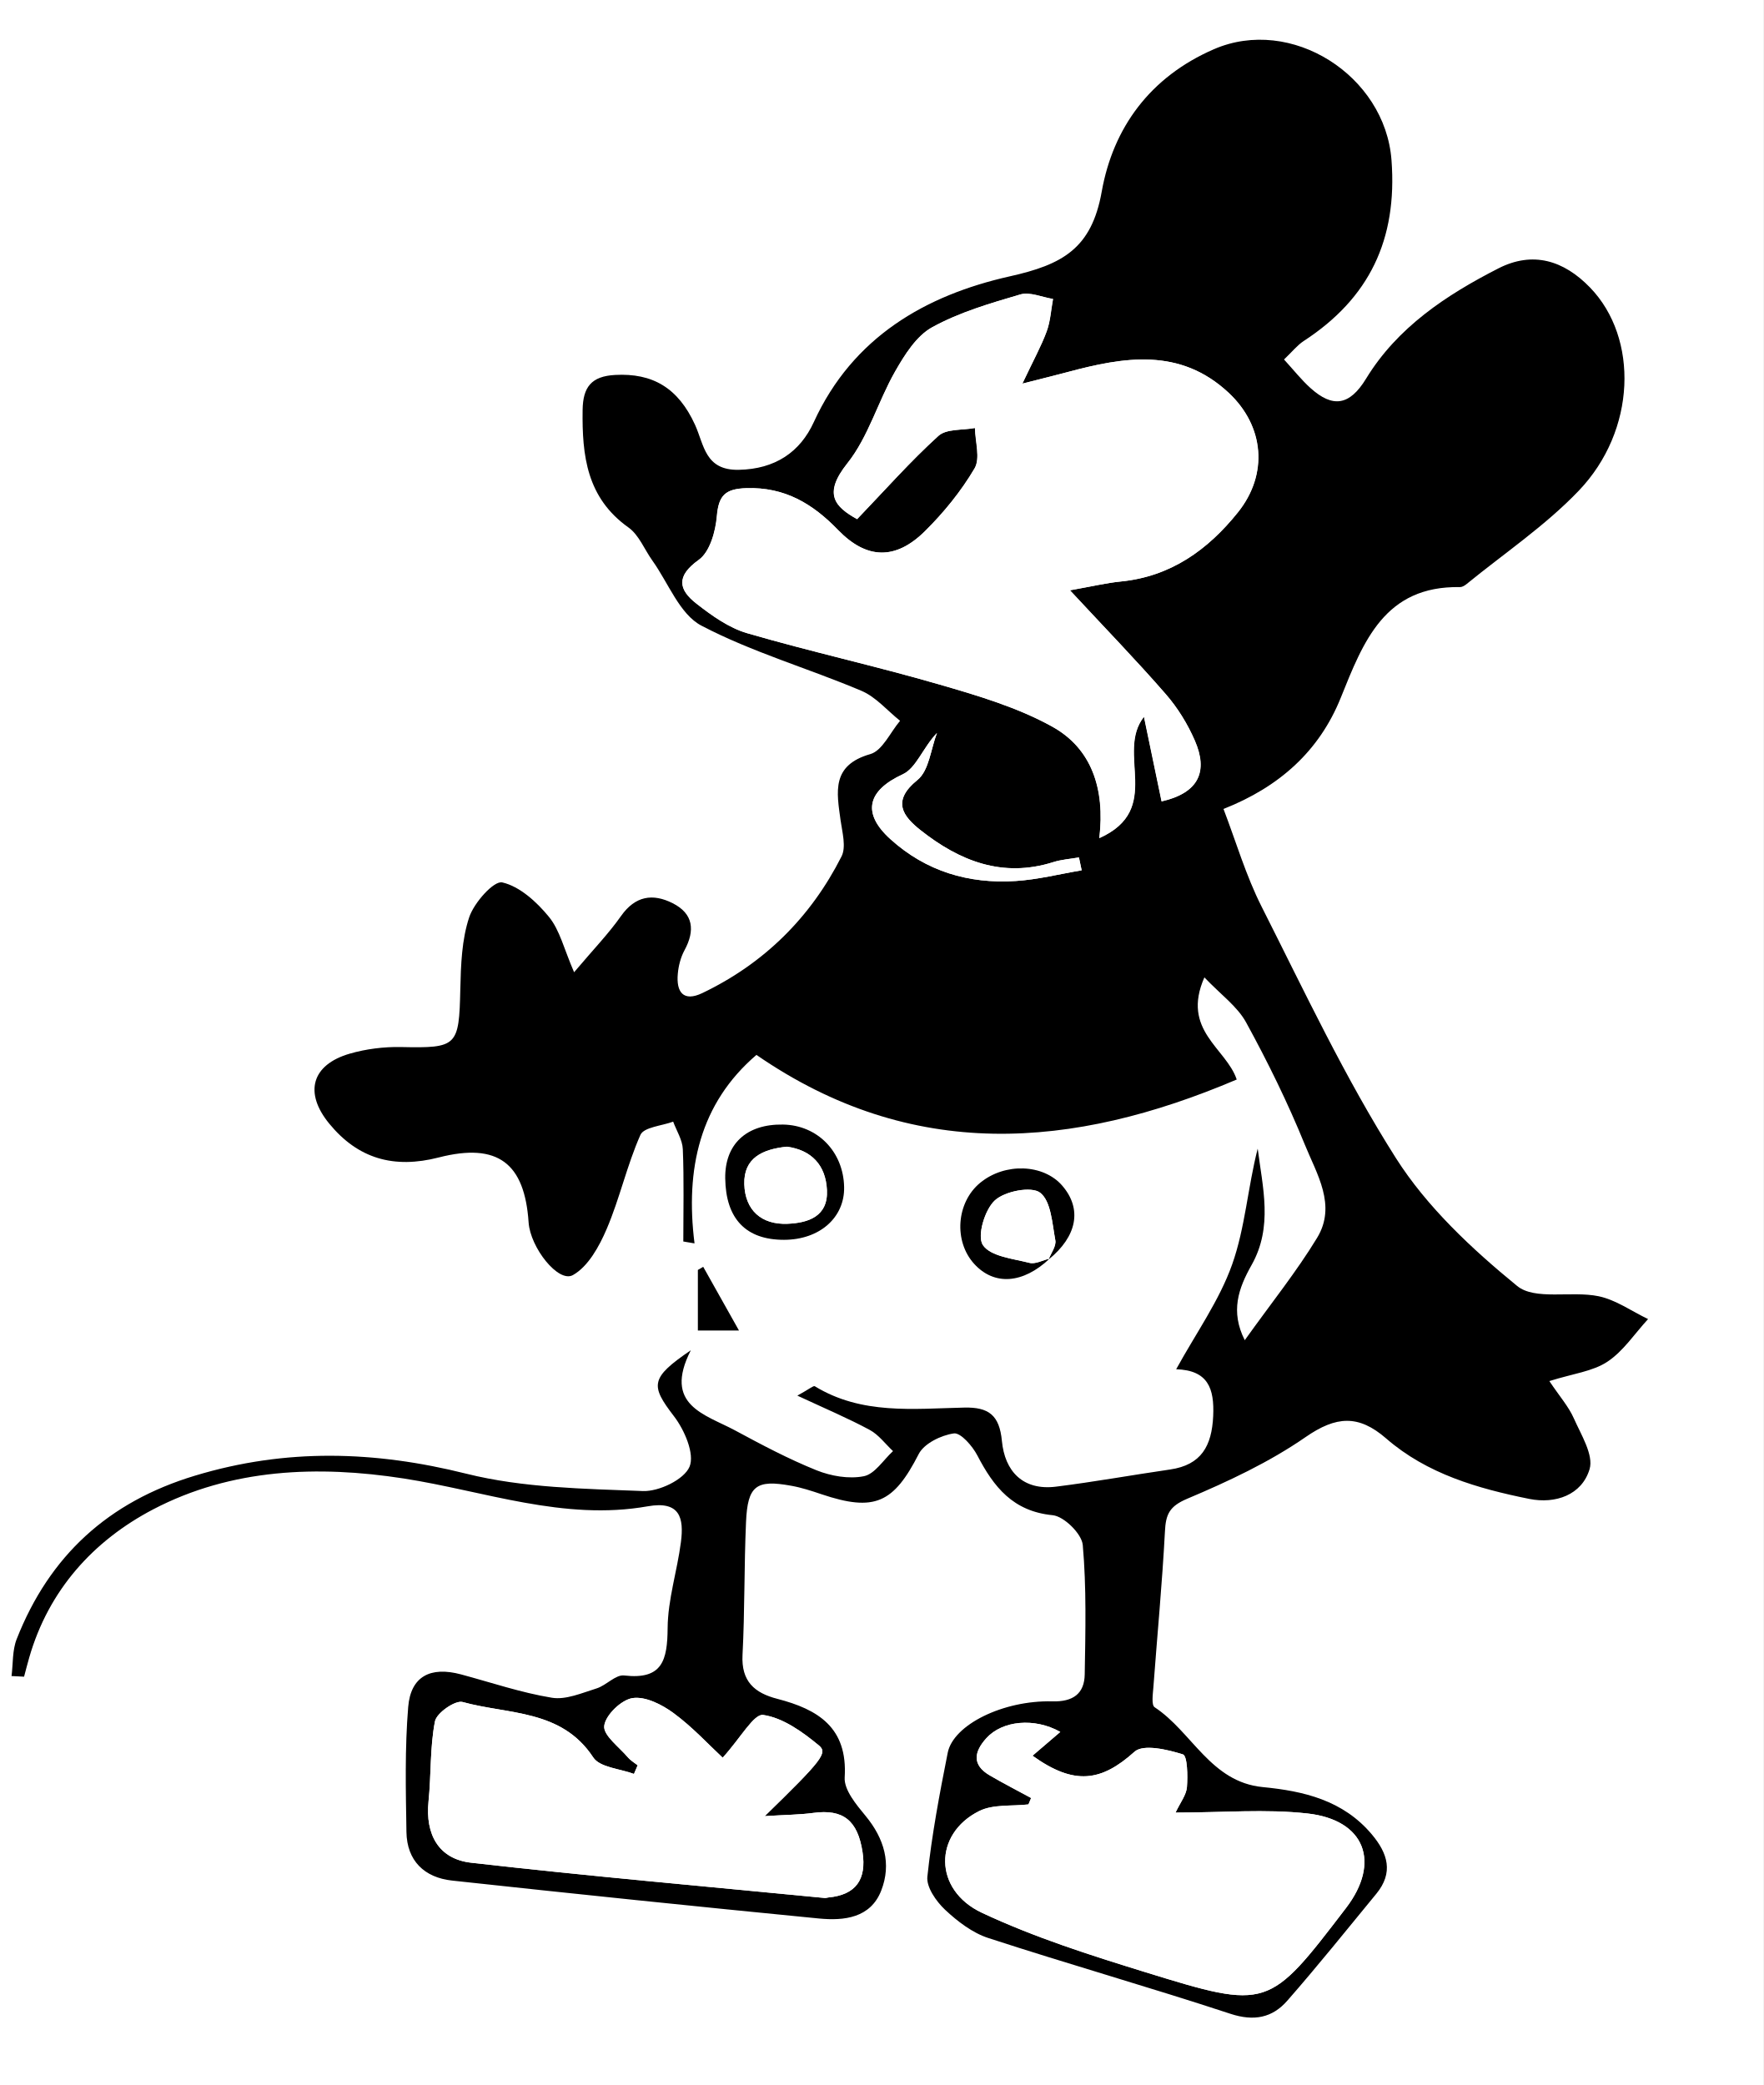
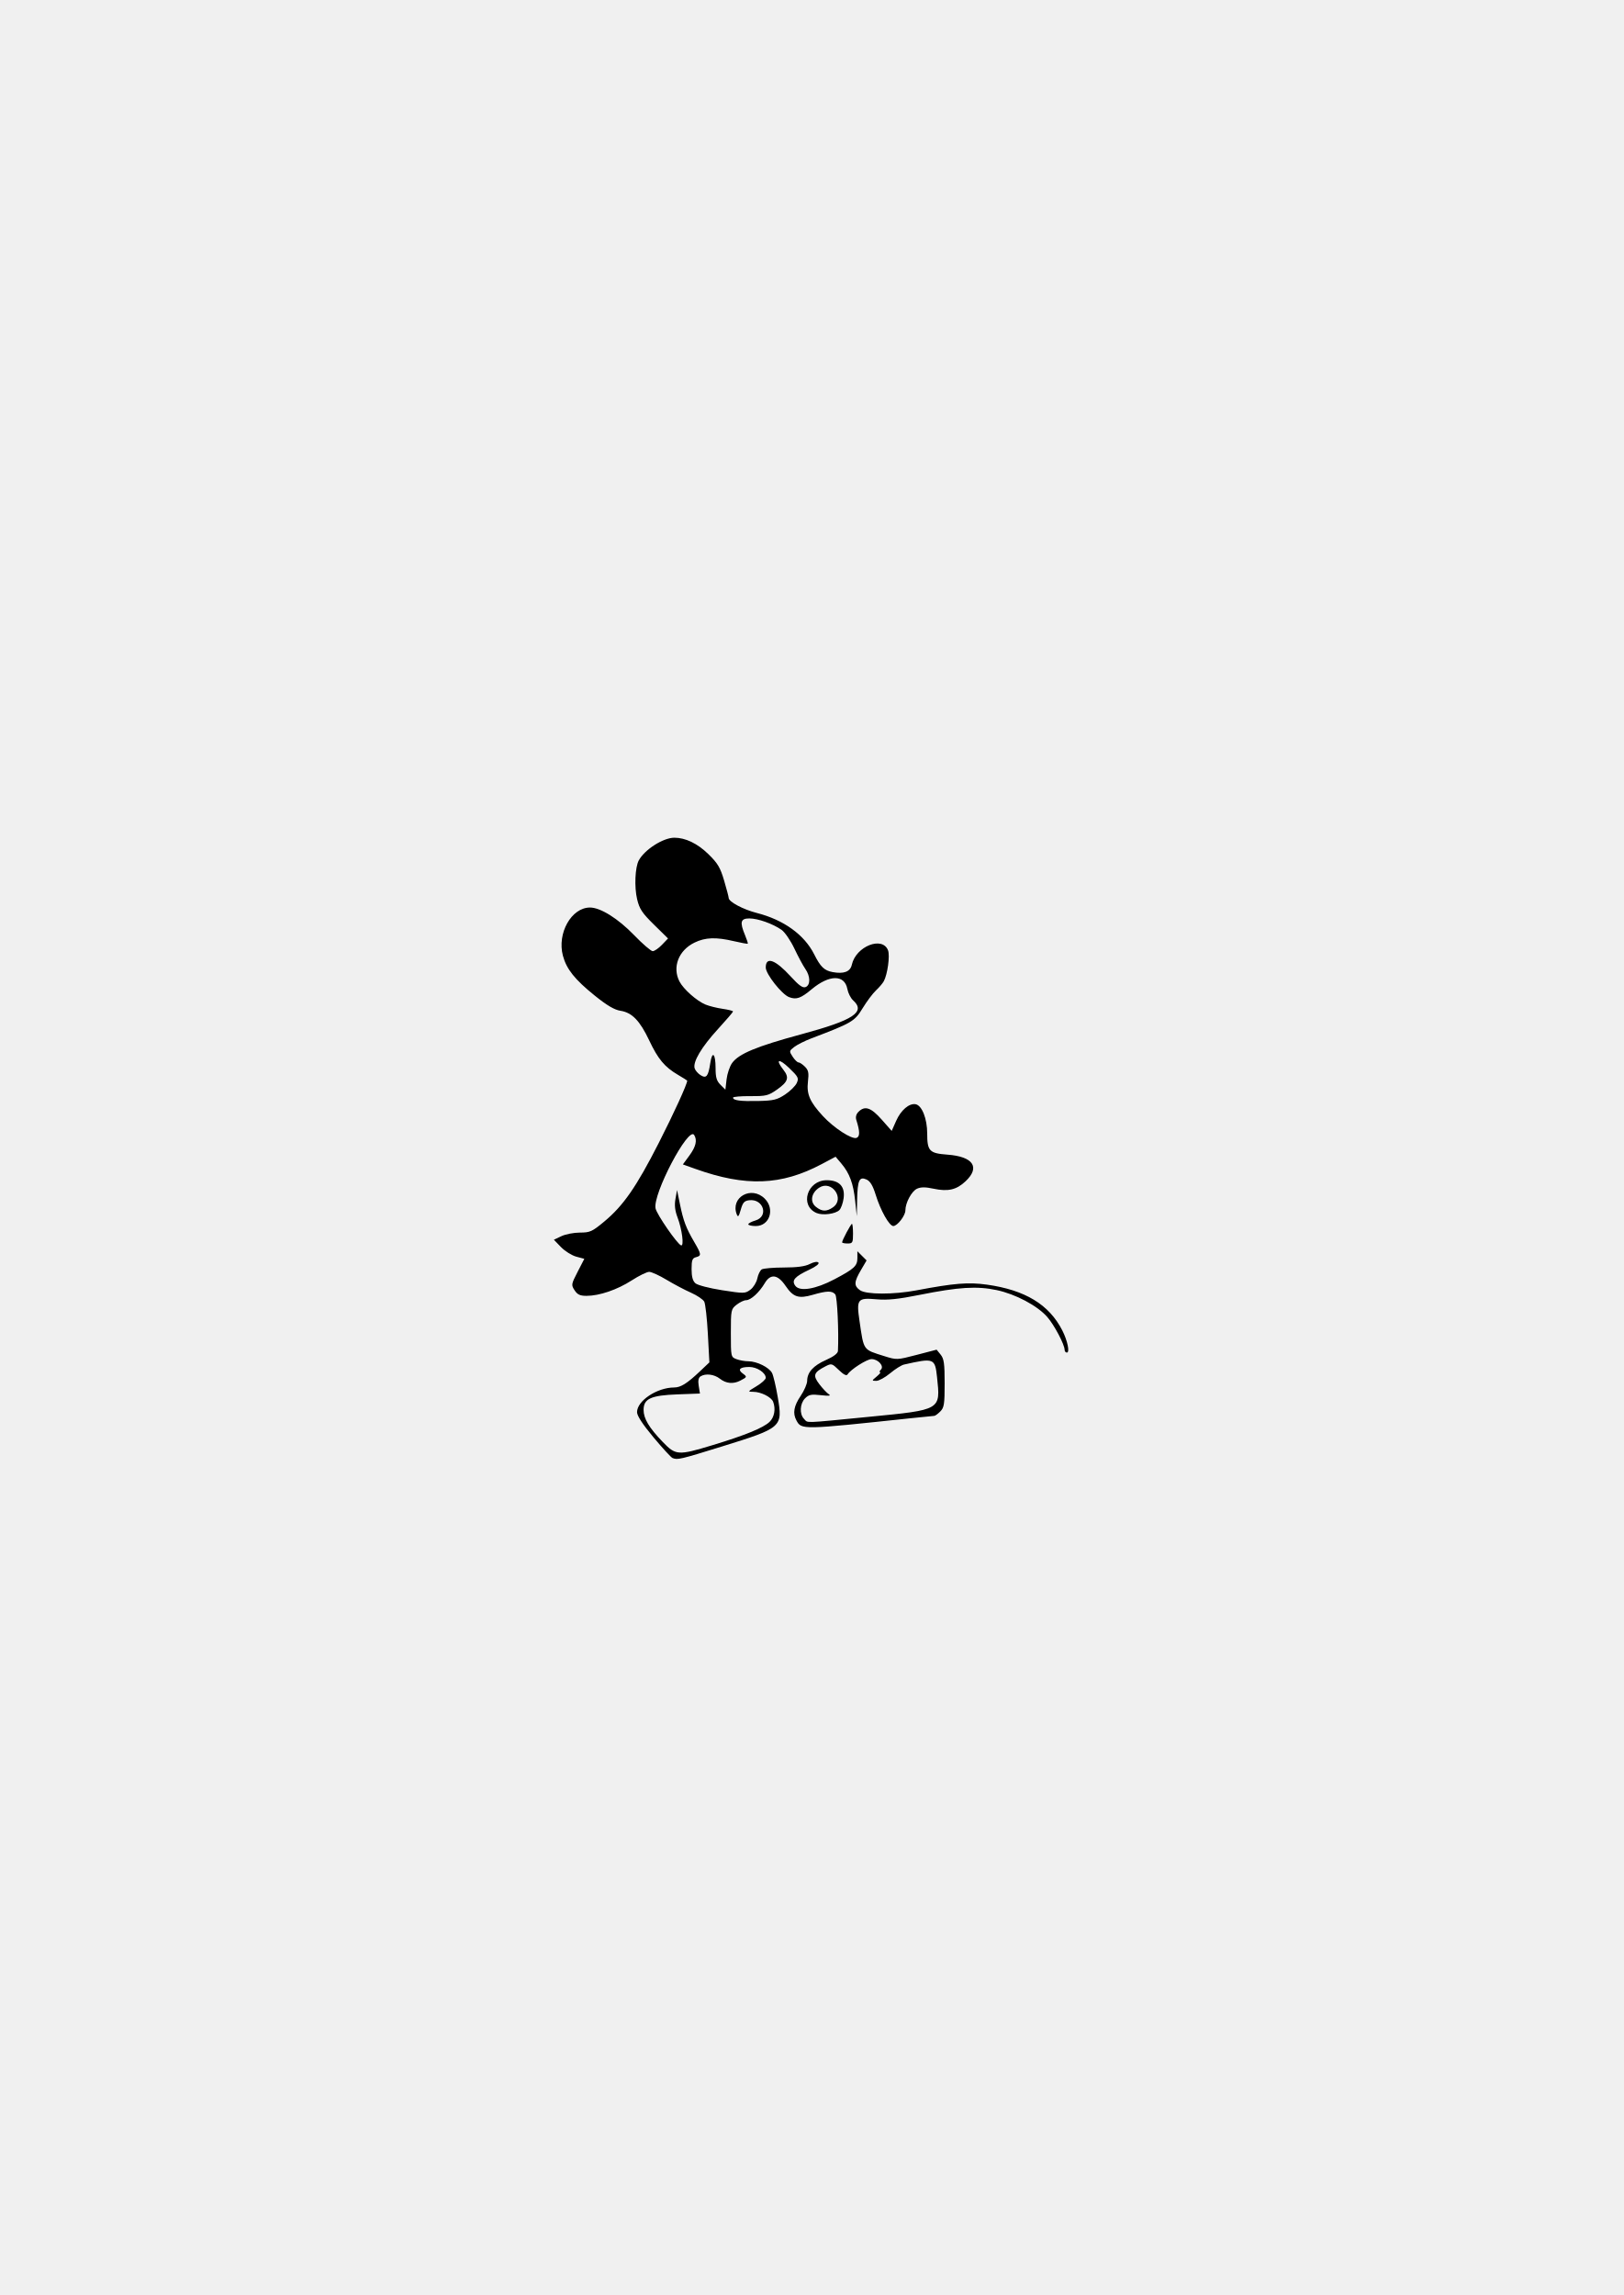
- <svg xmlns="http://www.w3.org/2000/svg" id="Layer_1" viewBox="0 0 252 298">
-   <defs>
-     <style>.cls-1,.cls-2{stroke-width:0px;}.cls-2{fill:#fff;}</style>
-   </defs>
-   <path class="cls-2" d="M252,298H0V0h252v298ZM149.85,180.04c4.1-3.34,4.83-7.24,1.97-10.56-2.68-3.12-8.2-3.32-11.73-.42-3.42,2.8-3.82,8.35-.85,11.6,2.86,3.13,6.96,2.84,10.77-.76l-.16.15ZM1.65,239.57c.58.03,1.17.06,1.75.09.24-.9.47-1.81.73-2.71,2.78-9.68,9.19-16.75,17.73-21.21,11.16-5.84,23.52-6.31,35.79-4.41,11.59,1.79,22.89,6.1,34.87,3.98,4.66-.82,5.2,1.7,4.76,5.11-.53,4.12-1.87,8.19-1.9,12.29-.04,4.57-.72,7.41-6.21,6.78-1.22-.14-2.56,1.42-3.95,1.85-2.09.65-4.38,1.66-6.39,1.33-4.4-.72-8.67-2.18-13-3.34-4.33-1.16-7.17.27-7.53,4.67-.49,5.92-.34,11.89-.25,17.84.06,4.13,2.57,6.53,6.52,6.96,17.47,1.9,34.94,3.71,52.43,5.42,3.58.35,7.37-.07,8.9-3.98,1.5-3.83.43-7.45-2.24-10.69-1.33-1.61-3.1-3.72-2.98-5.49.45-7.15-3.83-9.73-9.62-11.23-3.27-.85-5.18-2.51-4.98-6.29.34-6.32.22-12.66.5-18.99.23-5.2,1.45-6.09,6.46-5.18,1.47.27,2.9.74,4.32,1.21,7.61,2.56,10.31,1.27,13.9-5.74.78-1.51,3.2-2.7,5.02-2.95.98-.14,2.67,1.81,3.37,3.16,2.34,4.5,5.09,7.98,10.76,8.53,1.62.16,4.16,2.66,4.3,4.26.55,6.12.39,12.31.28,18.47-.05,2.82-1.72,3.96-4.64,3.88-6.99-.19-14.15,3.33-14.94,7.34-1.16,5.87-2.27,11.77-2.91,17.71-.16,1.5,1.26,3.53,2.52,4.72,1.78,1.67,3.91,3.31,6.19,4.05,11.49,3.74,23.12,7.05,34.6,10.83,3.38,1.11,5.99.57,8.12-1.86,4.36-4.99,8.52-10.17,12.73-15.29,2.48-3.02,1.66-5.76-.66-8.51-4.1-4.86-9.7-6.17-15.58-6.74-7.44-.73-10.09-7.88-15.44-11.41-.49-.32-.25-1.9-.18-2.88.55-7.41,1.26-14.81,1.65-22.23.13-2.45.62-3.6,3.18-4.69,5.86-2.47,11.73-5.22,16.93-8.82,4.35-3.01,7.55-3.24,11.51.2,5.83,5.07,13.08,7.15,20.45,8.64,3.74.76,7.52-.55,8.62-4.25.61-2.03-1.2-4.9-2.25-7.26-.74-1.68-2.02-3.13-3.5-5.33,3.4-1.07,6.21-1.38,8.3-2.77,2.28-1.51,3.9-4.02,5.81-6.09-2.36-1.13-4.62-2.76-7.1-3.27-3.86-.79-9.06.62-11.61-1.46-6.48-5.28-12.9-11.29-17.33-18.28-7.26-11.43-13.07-23.81-19.19-35.93-2.25-4.45-3.67-9.32-5.45-13.97,8.01-3.16,13.7-8.29,16.75-15.87,3.24-8.05,6.27-16.04,17.06-15.84.3,0,.65-.2.9-.41,5.4-4.41,11.28-8.36,16.06-13.36,8.23-8.6,8.59-21.8,1.64-29.02-3.79-3.93-8.22-5.26-13.12-2.76-7.46,3.8-14.44,8.43-18.91,15.76-2.38,3.9-4.79,4.18-7.94,1.35-1.31-1.18-2.41-2.59-3.79-4.09,1.15-1.1,1.87-2.03,2.81-2.64,9.39-6.11,13.41-14.52,12.55-25.86-.91-12.09-14.32-20.65-25.39-15.84-9.1,3.96-14.39,11.21-16.02,20.34-1.46,8.17-5.64,10.43-13.15,12.12-12,2.69-22.44,8.67-28,20.83-1.96,4.29-5.52,6.73-10.73,6.82-4.83.09-4.93-3.58-6.25-6.44-2.42-5.28-6.07-7.4-11.41-7.12-3.41.18-4.61,1.73-4.65,5.02-.08,6.52.6,12.54,6.54,16.77,1.51,1.08,2.3,3.16,3.45,4.77,2.28,3.18,3.89,7.65,6.99,9.27,7.25,3.8,15.28,6.1,22.86,9.31,2.08.88,3.7,2.83,5.53,4.29-1.4,1.65-2.52,4.26-4.25,4.76-5.59,1.6-4.81,5.42-4.25,9.48.24,1.71.81,3.8.13,5.15-4.4,8.71-11.06,15.3-19.9,19.53-2.72,1.3-3.74-.17-3.5-2.76.11-1.14.41-2.35.95-3.35,1.54-2.84,1.29-5.23-1.69-6.74-2.84-1.43-5.34-1.06-7.37,1.83-1.77,2.52-3.94,4.76-6.71,8.04-1.45-3.33-2.04-6.02-3.6-7.92-1.74-2.13-4.17-4.35-6.67-4.92-1.2-.27-4.03,2.9-4.72,4.98-1.07,3.21-1.2,6.82-1.27,10.27-.18,8.2-.43,8.46-8.48,8.28-2.45-.05-5,.26-7.34.95-5.42,1.58-6.56,5.56-2.9,10.01,4.1,4.99,9.21,6.47,15.63,4.82,8.45-2.17,12.28.82,12.85,9.28.24,3.59,4.26,8.69,6.33,7.53,2.18-1.23,3.77-4.11,4.83-6.6,1.86-4.37,2.89-9.11,4.82-13.44.49-1.1,3.06-1.28,4.68-1.89.48,1.31,1.32,2.61,1.38,3.95.18,4.39.07,8.79.07,13.18.53.09,1.07.18,1.6.27-1.34-10.63.76-20,8.85-26.94,22.24,15.34,45.13,13.51,68.64,3.52-1.51-4.51-7.96-7.02-4.62-14.6,2.35,2.47,4.71,4.15,5.96,6.43,3.1,5.66,5.96,11.48,8.39,17.46,1.7,4.19,4.59,8.69,1.76,13.34-2.94,4.83-6.52,9.28-10.34,14.63-2.08-4.11-.91-7.41.97-10.74,3.09-5.48,1.58-11.08.88-16.64-1.41,5.54-1.79,11.31-3.65,16.55-1.83,5.16-5.15,9.79-8,14.98,4.56.13,5.47,2.75,5.29,6.69-.2,4.28-1.7,6.99-6.16,7.64-5.43.79-10.84,1.76-16.29,2.45-4.78.6-7.34-2.23-7.75-6.53-.35-3.7-1.9-4.85-5.38-4.77-7.26.16-14.67,1.05-21.36-3.05-.19-.12-.76.39-2.49,1.34,4.05,1.89,7.27,3.25,10.34,4.9,1.28.69,2.23,2,3.33,3.03-1.38,1.26-2.6,3.27-4.17,3.59-2.13.43-4.69-.02-6.77-.85-4-1.61-7.83-3.65-11.64-5.7-4.29-2.31-10.33-3.59-6.32-11.45-5.83,3.97-5.78,5.02-2.41,9.42,1.5,1.96,2.99,5.4,2.23,7.22-.77,1.83-4.38,3.57-6.67,3.48-8.45-.33-17.12-.45-25.24-2.48-13.12-3.28-25.77-3.64-38.77.28-12.4,3.75-20.8,11.46-25.48,23.35-.64,1.61-.51,3.53-.74,5.31ZM112.05,177.2c5.08-.01,8.68-3.18,8.58-7.55-.11-5.06-3.81-8.83-8.74-8.92-5.22-.09-8.31,2.8-8.25,7.69.08,5.78,2.96,8.79,8.4,8.78ZM105.6,190.16c-2.02-3.6-3.56-6.35-5.11-9.1-.25.15-.5.3-.76.45v8.65h5.86Z" />
-   <path class="cls-1" d="M1.65,239.57c.23-1.78.1-3.69.74-5.31,4.68-11.9,13.08-19.61,25.48-23.35,13-3.93,25.65-3.56,38.77-.28,8.13,2.03,16.79,2.15,25.24,2.48,2.29.09,5.9-1.64,6.67-3.48.76-1.82-.72-5.26-2.23-7.22-3.37-4.4-3.42-5.45,2.41-9.42-4.01,7.87,2.04,9.15,6.32,11.45,3.8,2.05,7.64,4.09,11.64,5.7,2.07.83,4.63,1.28,6.77.85,1.57-.31,2.79-2.33,4.17-3.59-1.1-1.03-2.05-2.34-3.33-3.03-3.06-1.65-6.28-3.01-10.34-4.9,1.73-.95,2.3-1.46,2.49-1.34,6.69,4.1,14.09,3.21,21.36,3.05,3.48-.08,5.03,1.07,5.38,4.77.41,4.3,2.97,7.13,7.75,6.53,5.45-.68,10.85-1.66,16.29-2.45,4.46-.65,5.96-3.36,6.16-7.64.18-3.94-.73-6.55-5.29-6.69,2.85-5.19,6.17-9.82,8-14.98,1.86-5.24,2.23-11.01,3.65-16.55.7,5.56,2.21,11.17-.88,16.64-1.88,3.33-3.05,6.63-.97,10.74,3.82-5.35,7.4-9.79,10.34-14.63,2.83-4.65-.06-9.14-1.76-13.34-2.43-5.97-5.29-11.8-8.39-17.46-1.25-2.28-3.61-3.96-5.96-6.43-3.34,7.58,3.11,10.09,4.62,14.6-23.51,10-46.4,11.82-68.64-3.52-8.1,6.94-10.19,16.3-8.85,26.94-.53-.09-1.07-.18-1.6-.27,0-4.39.11-8.79-.07-13.18-.05-1.33-.89-2.63-1.38-3.95-1.61.6-4.18.78-4.68,1.89-1.93,4.34-2.95,9.07-4.82,13.44-1.06,2.49-2.65,5.38-4.83,6.6-2.07,1.17-6.09-3.93-6.33-7.53-.57-8.46-4.39-11.45-12.85-9.28-6.42,1.65-11.53.17-15.63-4.82-3.66-4.45-2.51-8.43,2.9-10.01,2.35-.68,4.9-1,7.34-.95,8.05.17,8.3-.09,8.48-8.28.08-3.45.2-7.06,1.27-10.27.69-2.08,3.52-5.25,4.72-4.98,2.5.57,4.93,2.79,6.67,4.92,1.56,1.9,2.15,4.59,3.6,7.92,2.77-3.28,4.94-5.52,6.71-8.04,2.03-2.88,4.53-3.26,7.37-1.83,2.98,1.5,3.23,3.9,1.69,6.74-.54,1-.85,2.21-.95,3.35-.24,2.59.78,4.06,3.5,2.76,8.84-4.23,15.49-10.82,19.9-19.53.69-1.36.11-3.44-.13-5.15-.56-4.07-1.35-7.88,4.25-9.48,1.73-.5,2.85-3.11,4.25-4.76-1.83-1.46-3.45-3.41-5.53-4.29-7.58-3.21-15.61-5.51-22.86-9.31-3.1-1.62-4.72-6.09-6.99-9.27-1.15-1.6-1.93-3.69-3.45-4.77-5.95-4.23-6.63-10.25-6.54-16.77.04-3.29,1.25-4.84,4.65-5.02,5.34-.29,9,1.84,11.41,7.12,1.31,2.87,1.41,6.53,6.25,6.44,5.2-.1,8.77-2.53,10.73-6.82,5.56-12.16,16-18.14,28-20.83,7.52-1.68,11.7-3.95,13.15-12.12,1.63-9.13,6.91-16.38,16.02-20.34,11.07-4.81,24.48,3.75,25.39,15.84.86,11.34-3.16,19.75-12.55,25.86-.93.61-1.65,1.54-2.81,2.64,1.37,1.5,2.48,2.91,3.79,4.09,3.15,2.83,5.56,2.55,7.94-1.35,4.47-7.33,11.45-11.95,18.91-15.76,4.9-2.5,9.33-1.17,13.12,2.76,6.95,7.22,6.59,20.42-1.64,29.02-4.78,5-10.66,8.95-16.06,13.36-.25.2-.6.41-.9.41-10.79-.2-13.82,7.79-17.06,15.84-3.06,7.58-8.74,12.71-16.75,15.87,1.78,4.65,3.2,9.52,5.45,13.97,6.13,12.13,11.93,24.5,19.19,35.93,4.44,6.99,10.86,12.99,17.33,18.28,2.55,2.08,7.74.67,11.61,1.46,2.49.51,4.74,2.14,7.1,3.27-1.91,2.07-3.53,4.58-5.81,6.09-2.09,1.39-4.9,1.7-8.3,2.77,1.48,2.21,2.76,3.65,3.5,5.33,1.04,2.35,2.85,5.23,2.25,7.26-1.11,3.7-4.88,5-8.62,4.25-7.37-1.49-14.62-3.57-20.45-8.64-3.96-3.44-7.16-3.21-11.51-.2-5.2,3.6-11.08,6.35-16.93,8.82-2.56,1.08-3.06,2.24-3.18,4.69-.39,7.42-1.1,14.82-1.65,22.23-.07.98-.31,2.56.18,2.88,5.35,3.52,8,10.68,15.44,11.41,5.88.57,11.48,1.88,15.58,6.74,2.32,2.75,3.14,5.49.66,8.51-4.21,5.12-8.36,10.3-12.73,15.29-2.13,2.43-4.74,2.97-8.12,1.86-11.48-3.78-23.11-7.08-34.6-10.83-2.28-.74-4.41-2.38-6.19-4.05-1.26-1.19-2.68-3.22-2.52-4.72.63-5.94,1.74-11.84,2.91-17.71.8-4.01,7.95-7.52,14.94-7.34,2.93.08,4.6-1.06,4.64-3.88.1-6.16.26-12.36-.28-18.47-.14-1.6-2.68-4.1-4.3-4.26-5.67-.55-8.42-4.03-10.76-8.53-.7-1.35-2.39-3.3-3.37-3.16-1.82.26-4.25,1.44-5.02,2.95-3.59,7.01-6.29,8.3-13.9,5.74-1.42-.48-2.86-.95-4.32-1.21-5.01-.91-6.23-.02-6.46,5.18-.28,6.32-.17,12.67-.5,18.99-.2,3.79,1.71,5.45,4.98,6.29,5.79,1.5,10.07,4.08,9.62,11.23-.11,1.78,1.66,3.89,2.98,5.49,2.68,3.24,3.74,6.86,2.24,10.69-1.53,3.92-5.32,4.33-8.9,3.98-17.49-1.71-34.96-3.52-52.43-5.42-3.95-.43-6.46-2.82-6.52-6.96-.09-5.95-.24-11.93.25-17.84.36-4.4,3.19-5.83,7.53-4.67,4.32,1.16,8.6,2.62,13,3.34,2.01.33,4.3-.68,6.39-1.33,1.39-.43,2.72-2,3.95-1.85,5.49.64,6.17-2.21,6.21-6.78.03-4.1,1.37-8.17,1.9-12.29.44-3.41-.1-5.94-4.76-5.11-11.99,2.12-23.29-2.18-34.87-3.98-12.27-1.9-24.62-1.43-35.79,4.41-8.54,4.47-14.95,11.53-17.73,21.21-.26.9-.49,1.81-.73,2.71-.58-.03-1.17-.06-1.75-.09ZM122.5,74.21c4.03-4.2,7.62-8.28,11.63-11.91,1.14-1.04,3.45-.79,5.23-1.13.03,1.96.79,4.34-.06,5.78-1.92,3.26-4.39,6.3-7.09,8.97-4.2,4.14-8.32,4.06-12.42-.17-3.65-3.77-7.61-6.15-13.1-5.98-3.01.09-3.97,1.02-4.22,4-.19,2.2-1.01,5.12-2.59,6.25-3.28,2.34-2.88,4.26-.32,6.26,2.19,1.71,4.63,3.46,7.24,4.22,9.08,2.64,18.34,4.68,27.43,7.32,5.53,1.61,11.21,3.28,16.2,6.05,5.57,3.1,7.55,8.84,6.7,15.92,9.23-4.15,2.28-12.16,6.38-17.35.84,4.03,1.67,8.05,2.52,12.1,5.41-1.24,6.63-4.35,4.75-8.68-1.03-2.37-2.45-4.69-4.15-6.64-4.17-4.8-8.6-9.36-13.7-14.85,3.16-.56,5.21-1.06,7.28-1.26,7.13-.71,12.43-4.52,16.73-9.89,4.37-5.46,3.76-12.32-1.33-17.08-6.97-6.51-14.97-5.12-23.06-2.95-1.64.44-3.29.84-6.42,1.64,1.6-3.39,2.7-5.37,3.47-7.46.54-1.46.62-3.09.91-4.64-1.57-.25-3.31-1.05-4.69-.64-4.29,1.26-8.69,2.55-12.57,4.68-2.26,1.24-3.94,3.94-5.3,6.32-2.45,4.29-3.81,9.35-6.83,13.13-3.5,4.4-1.79,6.21,1.41,7.99ZM147.36,256.98c-.13.3-.25.61-.38.91-2.37.28-5.04-.05-7.04.95-6.55,3.27-6.55,11.29.39,14.54,7.47,3.51,15.45,6.04,23.36,8.49,17.57,5.43,17.61,5.29,28.68-9.18,4.97-6.5,2.74-12.57-5.49-13.5-5.98-.67-12.09-.13-18.88-.13.69-1.45,1.54-2.52,1.63-3.64.13-1.61.07-4.47-.58-4.68-2.2-.69-5.65-1.51-6.91-.38-4.76,4.29-8.62,4.85-14.58.57,1.34-1.15,2.62-2.24,3.97-3.4-3.67-2.07-8.27-1.64-10.56.89-1.73,1.91-2.13,3.8.47,5.32,1.94,1.13,3.94,2.16,5.91,3.23ZM91.13,252.3c-.18.41-.35.83-.53,1.24-1.99-.75-4.88-.92-5.82-2.36-4.54-6.91-12.16-6.11-18.67-7.92-1.05-.29-3.72,1.56-3.95,2.76-.73,3.73-.53,7.62-.92,11.43-.48,4.77,1.46,8.26,6.09,8.78,16.82,1.92,33.69,3.4,50.54,5.04.16.02.33-.06.49-.07,3.99-.37,5.49-2.6,4.91-6.47-.68-4.55-2.78-6.2-7.03-5.62-1.96.26-3.95.27-6.95.46,8.26-8.05,9.03-9.04,7.73-10.11-2.33-1.93-5.12-3.94-7.95-4.35-1.33-.19-3.19,3.23-5.79,6.11-2.03-1.88-4.34-4.4-7.03-6.38-1.65-1.21-4.02-2.41-5.85-2.14-1.61.24-3.87,2.43-4.05,3.97-.16,1.36,2.13,3.02,3.39,4.51.38.44.92.75,1.38,1.12ZM154.59,124.39c-.13-.61-.26-1.22-.39-1.84-1.22.21-2.49.29-3.67.67-7.26,2.3-13.41-.17-18.97-4.57-2.51-1.99-4.18-4.16-.43-7.18,1.65-1.34,1.9-4.42,2.78-6.71-2,2.08-2.97,5.02-4.88,5.9-5.01,2.3-5.94,5.51-1.76,9.29,5.07,4.58,11.16,6.4,17.87,5.97,3.17-.2,6.3-1,9.45-1.53Z" />
-   <path class="cls-1" d="M112.05,177.2c-5.44.01-8.32-3-8.4-8.78-.07-4.89,3.03-7.78,8.25-7.69,4.93.08,8.63,3.86,8.74,8.92.09,4.37-3.5,7.54-8.58,7.55ZM112.47,163.89c-3.49.35-6.2,1.61-6.1,5.36.11,3.7,2.43,5.82,6.18,5.66,2.96-.12,5.82-1.04,5.63-4.82-.17-3.58-2.23-5.73-5.72-6.2Z" />
-   <path class="cls-1" d="M150.01,179.89c-3.81,3.6-7.91,3.89-10.77.76-2.97-3.25-2.56-8.8.85-11.6,3.53-2.9,9.04-2.7,11.73.42,2.86,3.32,2.13,7.23-1.97,10.56.35-.93,1.13-1.94.97-2.77-.45-2.39-.6-5.57-2.16-6.79-1.24-.97-5.05-.23-6.48,1.09-1.45,1.34-2.57,5.11-1.71,6.39,1.09,1.62,4.29,1.94,6.65,2.54.85.22,1.91-.39,2.88-.61Z" />
-   <path class="cls-1" d="M105.6,190.16h-5.86v-8.65c.25-.15.5-.3.76-.45,1.54,2.75,3.09,5.5,5.11,9.1Z" />
-   <path class="cls-2" d="M122.5,74.21c-3.2-1.78-4.91-3.6-1.41-7.99,3.01-3.78,4.38-8.84,6.83-13.13,1.36-2.38,3.04-5.08,5.3-6.32,3.88-2.14,8.28-3.42,12.57-4.68,1.38-.41,3.12.39,4.69.64-.29,1.55-.37,3.18-.91,4.64-.77,2.1-1.87,4.07-3.47,7.46,3.13-.8,4.78-1.2,6.42-1.64,8.09-2.17,16.1-3.56,23.06,2.95,5.09,4.76,5.7,11.62,1.33,17.08-4.3,5.37-9.6,9.18-16.73,9.89-2.07.21-4.12.7-7.28,1.26,5.1,5.49,9.53,10.06,13.7,14.85,1.7,1.95,3.12,4.26,4.15,6.64,1.88,4.32.66,7.44-4.75,8.68-.84-4.04-1.68-8.07-2.52-12.1-4.11,5.2,2.85,13.21-6.38,17.35.85-7.08-1.13-12.82-6.7-15.92-4.98-2.77-10.66-4.45-16.2-6.05-9.09-2.64-18.35-4.67-27.43-7.32-2.61-.76-5.05-2.51-7.24-4.22-2.56-1.99-2.96-3.92.32-6.26,1.59-1.13,2.41-4.05,2.59-6.25.26-2.98,1.21-3.9,4.22-4,5.48-.17,9.45,2.21,13.1,5.98,4.1,4.23,8.23,4.32,12.42.17,2.7-2.67,5.17-5.71,7.09-8.97.85-1.44.09-3.82.06-5.78-1.77.34-4.08.09-5.23,1.13-4,3.64-7.6,7.71-11.63,11.91Z" />
-   <path class="cls-2" d="M147.36,256.98c-1.97-1.07-3.98-2.1-5.91-3.23-2.6-1.52-2.2-3.42-.47-5.32,2.29-2.52,6.89-2.96,10.56-.89-1.35,1.16-2.62,2.25-3.97,3.4,5.96,4.28,9.82,3.71,14.58-.57,1.26-1.13,4.71-.31,6.91.38.65.2.7,3.07.58,4.68-.09,1.12-.94,2.18-1.63,3.64,6.79,0,12.91-.54,18.88.13,8.23.93,10.47,7,5.49,13.5-11.07,14.47-11.11,14.6-28.68,9.18-7.92-2.44-15.89-4.98-23.36-8.49-6.94-3.26-6.93-11.28-.39-14.54,2.01-1,4.68-.67,7.04-.95.13-.3.25-.61.38-.91Z" />
-   <path class="cls-2" d="M91.13,252.3c-.47-.37-1.01-.67-1.38-1.12-1.26-1.49-3.55-3.16-3.39-4.51.18-1.54,2.44-3.72,4.05-3.97,1.83-.28,4.2.92,5.85,2.14,2.7,1.98,5,4.49,7.03,6.38,2.61-2.88,4.47-6.31,5.79-6.11,2.83.41,5.62,2.42,7.95,4.35,1.3,1.07.53,2.06-7.73,10.11,3.01-.19,5-.19,6.95-.46,4.25-.57,6.34,1.07,7.03,5.62.58,3.87-.92,6.1-4.91,6.47-.17.02-.33.09-.49.07-16.85-1.64-33.72-3.12-50.54-5.04-4.63-.53-6.58-4.02-6.09-8.78.39-3.81.19-7.7.92-11.43.23-1.19,2.91-3.05,3.95-2.76,6.51,1.81,14.13,1.01,18.67,7.92.95,1.44,3.83,1.61,5.82,2.36.18-.41.35-.83.53-1.24Z" />
-   <path class="cls-2" d="M154.59,124.39c-3.15.53-6.28,1.33-9.45,1.53-6.71.43-12.8-1.39-17.87-5.97-4.18-3.77-3.25-6.98,1.76-9.29,1.91-.88,2.88-3.82,4.88-5.9-.88,2.29-1.13,5.37-2.78,6.71-3.74,3.03-2.08,5.19.43,7.18,5.56,4.4,11.71,6.87,18.97,4.57,1.17-.37,2.44-.45,3.67-.67.13.61.26,1.22.39,1.84Z" />
-   <path class="cls-2" d="M112.47,163.89c3.49.48,5.55,2.62,5.72,6.2.18,3.77-2.67,4.69-5.63,4.82-3.75.15-6.07-1.96-6.18-5.66-.11-3.75,2.61-5.01,6.1-5.36Z" />
-   <path class="cls-2" d="M150.01,179.89c-.97.23-2.03.83-2.88.61-2.36-.6-5.56-.92-6.65-2.54-.86-1.28.25-5.05,1.71-6.39,1.43-1.32,5.24-2.06,6.48-1.09,1.56,1.22,1.71,4.4,2.16,6.79.16.83-.62,1.84-.97,2.77,0,0,.16-.15.16-.15Z" />
+ <svg xmlns="http://www.w3.org/2000/svg" version="1.1" id="svg1" width="793.6" height="1122.133" viewBox="0 0 793.6 1122.133">
+   <defs id="defs1" />
+   <g id="g1">
+     <path style="fill:#000000" d="m 328.824,712.901 c -0.72,-0.292 -4.92,-4.858 -9.333,-10.147 -5.299,-6.351 -8.024,-10.525 -8.024,-12.292 0,-5.551 9.772,-12.038 18.163,-12.057 3.201,-0.007 6.341,-1.977 12.589,-7.897 l 4.618,-4.376 -0.739,-13.867 c -0.407,-7.627 -1.205,-14.751 -1.775,-15.832 -0.57,-1.081 -3.515,-3.062 -6.545,-4.403 -3.03,-1.341 -8.39,-4.175 -11.91,-6.299 -3.52,-2.123 -7.327,-3.862 -8.459,-3.863 -1.132,-0.002 -4.972,1.877 -8.533,4.175 -7.092,4.576 -15.812,7.556 -22.11,7.556 -3.16,0 -4.439,-0.596 -5.827,-2.714 -1.709,-2.608 -1.651,-2.96 1.489,-9.049 l 3.267,-6.335 -3.951,-1.064 c -2.173,-0.585 -5.522,-2.685 -7.443,-4.667 l -3.492,-3.603 3.691,-1.751 c 2.03,-0.963 6.113,-1.751 9.074,-1.751 4.909,0 5.96,-0.48 11.926,-5.445 9.277,-7.72 15.645,-16.907 26.54,-38.288 7.454,-14.629 13.956,-28.862 13.961,-30.565 3e-4,-0.091 -2.039,-1.368 -4.533,-2.838 -6.532,-3.851 -9.726,-7.672 -14.025,-16.777 -4.573,-9.685 -8.434,-13.674 -14.075,-14.538 -2.966,-0.455 -6.592,-2.594 -12.587,-7.426 -9.764,-7.87 -13.791,-12.916 -15.557,-19.491 -2.938,-10.943 4.156,-23.563 13.244,-23.563 5.116,0 13.725,5.384 21.531,13.467 4.179,4.327 8.289,7.867 9.134,7.867 0.845,0 2.874,-1.397 4.51,-3.104 l 2.974,-3.104 -6.88,-6.763 c -5.784,-5.686 -7.094,-7.664 -8.228,-12.421 -1.425,-5.982 -1.01,-15.62 0.818,-18.994 2.875,-5.306 11.935,-11.081 17.384,-11.081 5.429,0 11.297,2.822 16.588,7.978 4.608,4.49 5.858,6.581 7.733,12.937 1.23,4.17 2.24,8.01 2.244,8.533 0.014,1.877 7.052,5.632 13.783,7.354 13.129,3.359 23.206,10.627 28.02,20.209 3.09,6.151 4.924,7.921 8.995,8.685 5.502,1.032 8.658,-0.174 9.41,-3.598 1.977,-9.001 14.991,-14.162 17.706,-7.022 0.995,2.617 -0.253,11.718 -2.068,15.085 -0.545,1.011 -2.272,3.037 -3.839,4.502 -1.566,1.465 -4.5,5.385 -6.52,8.71 -3.891,6.406 -5.239,7.199 -24.961,14.689 -3.227,1.225 -7.035,3.132 -8.464,4.236 -2.518,1.947 -2.542,2.092 -0.775,4.788 1.002,1.529 2.291,2.78 2.864,2.78 0.573,0 1.982,0.94 3.13,2.088 1.712,1.712 1.978,3.023 1.474,7.276 -0.727,6.14 0.909,9.924 7.276,16.832 5.402,5.861 14.206,11.578 16.483,10.704 1.707,-0.655 1.677,-3.162 -0.105,-8.742 -0.461,-1.443 -0.089,-2.867 1.043,-4 3.127,-3.127 6.111,-2.135 11.33,3.764 l 4.924,5.565 2.177,-4.921 c 2.32,-5.246 6.379,-8.706 9.524,-8.119 3.08,0.575 5.649,7.067 5.651,14.281 0.002,8.597 1.067,9.715 9.868,10.362 12.615,0.928 16.177,6.153 8.883,13.033 -4.442,4.189 -8.575,5.139 -15.71,3.608 -3.943,-0.846 -6.128,-0.84 -8.018,0.022 -2.632,1.199 -5.688,6.895 -5.688,10.601 0,2.547 -3.934,7.645 -5.899,7.645 -1.969,0 -6.239,-7.58 -8.636,-15.33 -1.373,-4.439 -2.667,-6.596 -4.444,-7.406 -3.539,-1.613 -4.422,0.288 -4.616,9.936 l -0.161,8 -0.793,-7.467 c -0.91,-8.57 -2.739,-13.523 -6.75,-18.28 l -2.822,-3.347 -6.804,3.613 c -19.74,10.482 -37.123,11.143 -61.738,2.346 l -6.131,-2.191 3.197,-4.348 c 3.188,-4.336 3.924,-7.531 2.316,-10.063 -2.785,-4.387 -20.369,29.098 -18.868,35.931 0.669,3.045 10.575,17.384 12.481,18.066 1.548,0.554 0.49,-7.808 -1.728,-13.654 -1.266,-3.337 -1.566,-6.002 -1.02,-9.067 l 0.773,-4.341 1.424,6.933 c 1.686,8.21 2.963,11.59 6.967,18.447 3.557,6.092 3.63,6.736 0.852,7.462 -1.77,0.463 -2.133,1.455 -2.133,5.826 0,3.678 0.564,5.766 1.867,6.917 1.05,0.928 6.752,2.413 13.038,3.396 10.741,1.68 11.274,1.67 13.843,-0.248 1.47,-1.097 2.995,-3.573 3.389,-5.502 0.395,-1.929 1.365,-3.918 2.157,-4.42 0.792,-0.502 5.664,-0.92 10.826,-0.929 6.454,-0.011 10.408,-0.545 12.656,-1.707 1.951,-1.009 3.659,-1.301 4.235,-0.726 0.576,0.576 -1.195,1.977 -4.389,3.473 -7.246,3.394 -8.86,5.238 -6.911,7.896 2.178,2.97 9.943,1.677 19.156,-3.189 9.736,-5.142 11.2,-6.506 11.2,-10.433 v -3.272 l 2.249,2.249 2.249,2.249 -2.783,4.748 c -3.4,5.802 -3.479,7.685 -0.412,9.834 3.042,2.131 16.421,2.159 27.496,0.059 18.55,-3.518 25.433,-4.078 34.509,-2.808 18.709,2.617 30.418,9.725 36.877,22.385 2.562,5.023 3.757,10.825 2.229,10.825 -0.595,0 -1.087,-0.6 -1.092,-1.333 -0.02,-2.605 -5.095,-12.2 -8.51,-16.089 -4.845,-5.518 -15.448,-11.146 -24.715,-13.119 -9.605,-2.045 -18.614,-1.485 -37.698,2.343 -10.433,2.093 -15.618,2.628 -20.94,2.161 -9.477,-0.831 -10.003,-0.155 -8.395,10.776 2.129,14.477 1.581,13.703 12.04,16.99 6.133,1.927 6.234,1.923 15.904,-0.6 l 9.732,-2.539 1.962,2.423 c 1.637,2.021 1.962,4.35 1.962,14.038 0,10.193 -0.261,11.876 -2.133,13.748 -1.173,1.173 -2.493,2.142 -2.933,2.152 -0.44,0.01 -5.36,0.504 -10.933,1.098 -54.053,5.759 -53.996,5.758 -56.509,1.062 -1.849,-3.454 -1.227,-6.991 2.089,-11.885 1.749,-2.582 3.189,-5.907 3.2,-7.39 0.03,-4.18 2.988,-7.452 9.233,-10.214 3.672,-1.624 5.753,-3.202 5.813,-4.41 0.468,-9.378 -0.34,-26.491 -1.305,-27.654 -1.533,-1.847 -4.109,-1.799 -10.991,0.201 -6.957,2.023 -9.563,1.167 -13.312,-4.368 -3.803,-5.616 -7.357,-6.083 -10.161,-1.335 -2.692,4.557 -6.838,8.343 -9.136,8.343 -1.009,0 -3.098,0.995 -4.644,2.211 -2.731,2.148 -2.811,2.543 -2.811,13.893 0,11.559 0.029,11.693 2.736,12.723 1.505,0.572 4.129,1.04 5.83,1.04 4.16,0 10.167,2.981 11.588,5.75 0.635,1.238 1.883,6.53 2.773,11.761 2.503,14.705 2.152,15.017 -27.188,24.115 -20.563,6.376 -21.803,6.667 -24.25,5.676 z m 19.5,-6.274 c 15.872,-4.811 24.779,-8.438 27.885,-11.356 2.411,-2.265 3.153,-6.352 1.795,-9.89 -0.88,-2.294 -5.967,-4.845 -9.684,-4.858 -2.869,-0.01 -2.809,-0.116 1.547,-2.727 2.493,-1.494 4.533,-3.335 4.533,-4.091 0,-2.485 -4.28,-5.332 -8.018,-5.332 -4.619,0 -5.895,1.242 -3.259,3.17 2.247,1.643 2.212,1.746 -1.187,3.513 -3.407,1.771 -6.91,1.446 -9.937,-0.922 -2.827,-2.211 -7.019,-2.722 -9.49,-1.157 -1.025,0.649 -1.302,2.105 -0.886,4.666 l 0.604,3.722 -10.925,0.404 c -13.062,0.484 -16.639,2.116 -16.633,7.589 0.005,4.269 2.67,8.73 9.363,15.674 6.374,6.612 7.493,6.686 24.289,1.595 z m 76.622,-13.885 c 35.336,-3.457 34.932,-3.22 33.198,-19.413 -0.991,-9.252 -1.495,-9.443 -16.168,-6.128 -1.26,0.285 -4.305,2.201 -6.768,4.258 -2.462,2.057 -5.512,3.725 -6.776,3.705 -2.283,-0.035 -2.281,-0.051 0.219,-2.133 1.385,-1.154 2.129,-2.098 1.653,-2.098 -0.476,0 -0.295,-0.569 0.401,-1.265 1.705,-1.705 -1.353,-5.135 -4.577,-5.135 -2.298,0 -10.247,5.07 -11.742,7.489 -0.509,0.824 -1.912,0.113 -4.251,-2.154 -3.374,-3.27 -3.596,-3.329 -6.624,-1.763 -5.702,2.949 -6.187,4.392 -2.918,8.678 1.599,2.097 3.68,4.307 4.624,4.913 1.243,0.797 0.18,0.926 -3.851,0.47 -4.69,-0.531 -5.909,-0.289 -7.733,1.535 -2.58,2.58 -2.83,7.749 -0.49,10.09 2.069,2.069 -1.15,2.175 31.803,-1.049 z M 383.855,535.157 c 2.473,-1.637 5.037,-4.163 5.698,-5.613 1.095,-2.403 0.761,-3.058 -3.776,-7.405 -5.042,-4.831 -6.823,-4.239 -2.766,0.919 2.999,3.813 2.338,5.869 -3.117,9.696 -4.234,2.97 -5.347,3.242 -13.061,3.195 -4.638,-0.028 -8.433,0.297 -8.433,0.722 0,1.376 3.554,1.853 12.346,1.656 7.459,-0.167 9.215,-0.592 13.109,-3.17 z m -25.894,-15.409 c 3.283,-4.537 11.938,-8.125 33.985,-14.087 25.432,-6.877 31.464,-10.854 25.141,-16.576 -1.162,-1.051 -2.418,-3.539 -2.791,-5.528 -1.337,-7.124 -8.827,-7.068 -17.443,0.131 -5.331,4.454 -7.492,5.208 -11.047,3.856 -3.58,-1.361 -11.406,-11.3 -11.406,-14.485 0,-5.564 4.682,-3.866 12.267,4.45 3.95,4.331 5.817,5.659 7.2,5.121 2.454,-0.954 2.399,-5.274 -0.114,-8.866 -1.089,-1.557 -3.503,-6.048 -5.363,-9.98 -1.861,-3.932 -4.689,-8.052 -6.286,-9.157 -4.366,-3.019 -11.554,-5.561 -15.725,-5.561 -4.31,0 -4.771,1.8 -2.098,8.198 0.888,2.125 1.484,3.993 1.325,4.152 -0.159,0.159 -3.166,-0.387 -6.681,-1.214 -8.866,-2.085 -14.021,-1.906 -19.348,0.672 -7.797,3.774 -10.987,12.014 -7.365,19.019 1.951,3.772 8.493,9.562 12.777,11.307 1.803,0.734 5.558,1.664 8.344,2.065 2.787,0.402 5.067,0.983 5.067,1.293 0,0.309 -3.367,4.24 -7.483,8.735 -7.964,8.697 -12.263,15.971 -11.277,19.079 0.331,1.044 1.632,2.541 2.891,3.327 2.839,1.773 3.764,0.615 4.757,-5.957 0.938,-6.2 2.578,-4.639 2.578,2.452 0,4.596 0.499,6.303 2.4,8.204 l 2.4,2.4 0.581,-5.052 c 0.319,-2.779 1.541,-6.379 2.714,-8 z m 53.772,87.676 c 0,-1.001 4.287,-9.024 4.822,-9.024 0.281,0 0.512,2.16 0.512,4.8 0,4.409 -0.217,4.8 -2.667,4.8 -1.467,0 -2.667,-0.259 -2.667,-0.576 z m -45.867,-8.804 c 0,-0.465 1.56,-1.305 3.467,-1.867 6.642,-1.956 3.971,-10.725 -3.016,-9.901 -2.409,0.284 -3.154,1.115 -4.136,4.613 -0.945,3.366 -1.358,3.854 -1.956,2.313 -3.247,-8.37 7.164,-14.221 13.69,-7.695 5.087,5.087 2.375,13.382 -4.376,13.382 -2.02,0 -3.673,-0.381 -3.673,-0.846 z m 33.403,-5.512 c -8.46,-3.589 -4.618,-16.042 4.948,-16.042 6.143,0 9.023,3.072 8.254,8.804 -0.316,2.359 -1.245,4.96 -2.064,5.779 -1.916,1.916 -8.139,2.732 -11.138,1.46 z m 8.02,-2.811 c 5.988,-4.194 -0.677,-13.579 -6.796,-9.569 -3.856,2.526 -4.606,6.887 -1.603,9.319 2.966,2.401 5.232,2.469 8.399,0.251 z" id="path1" />
+   </g>
</svg>
